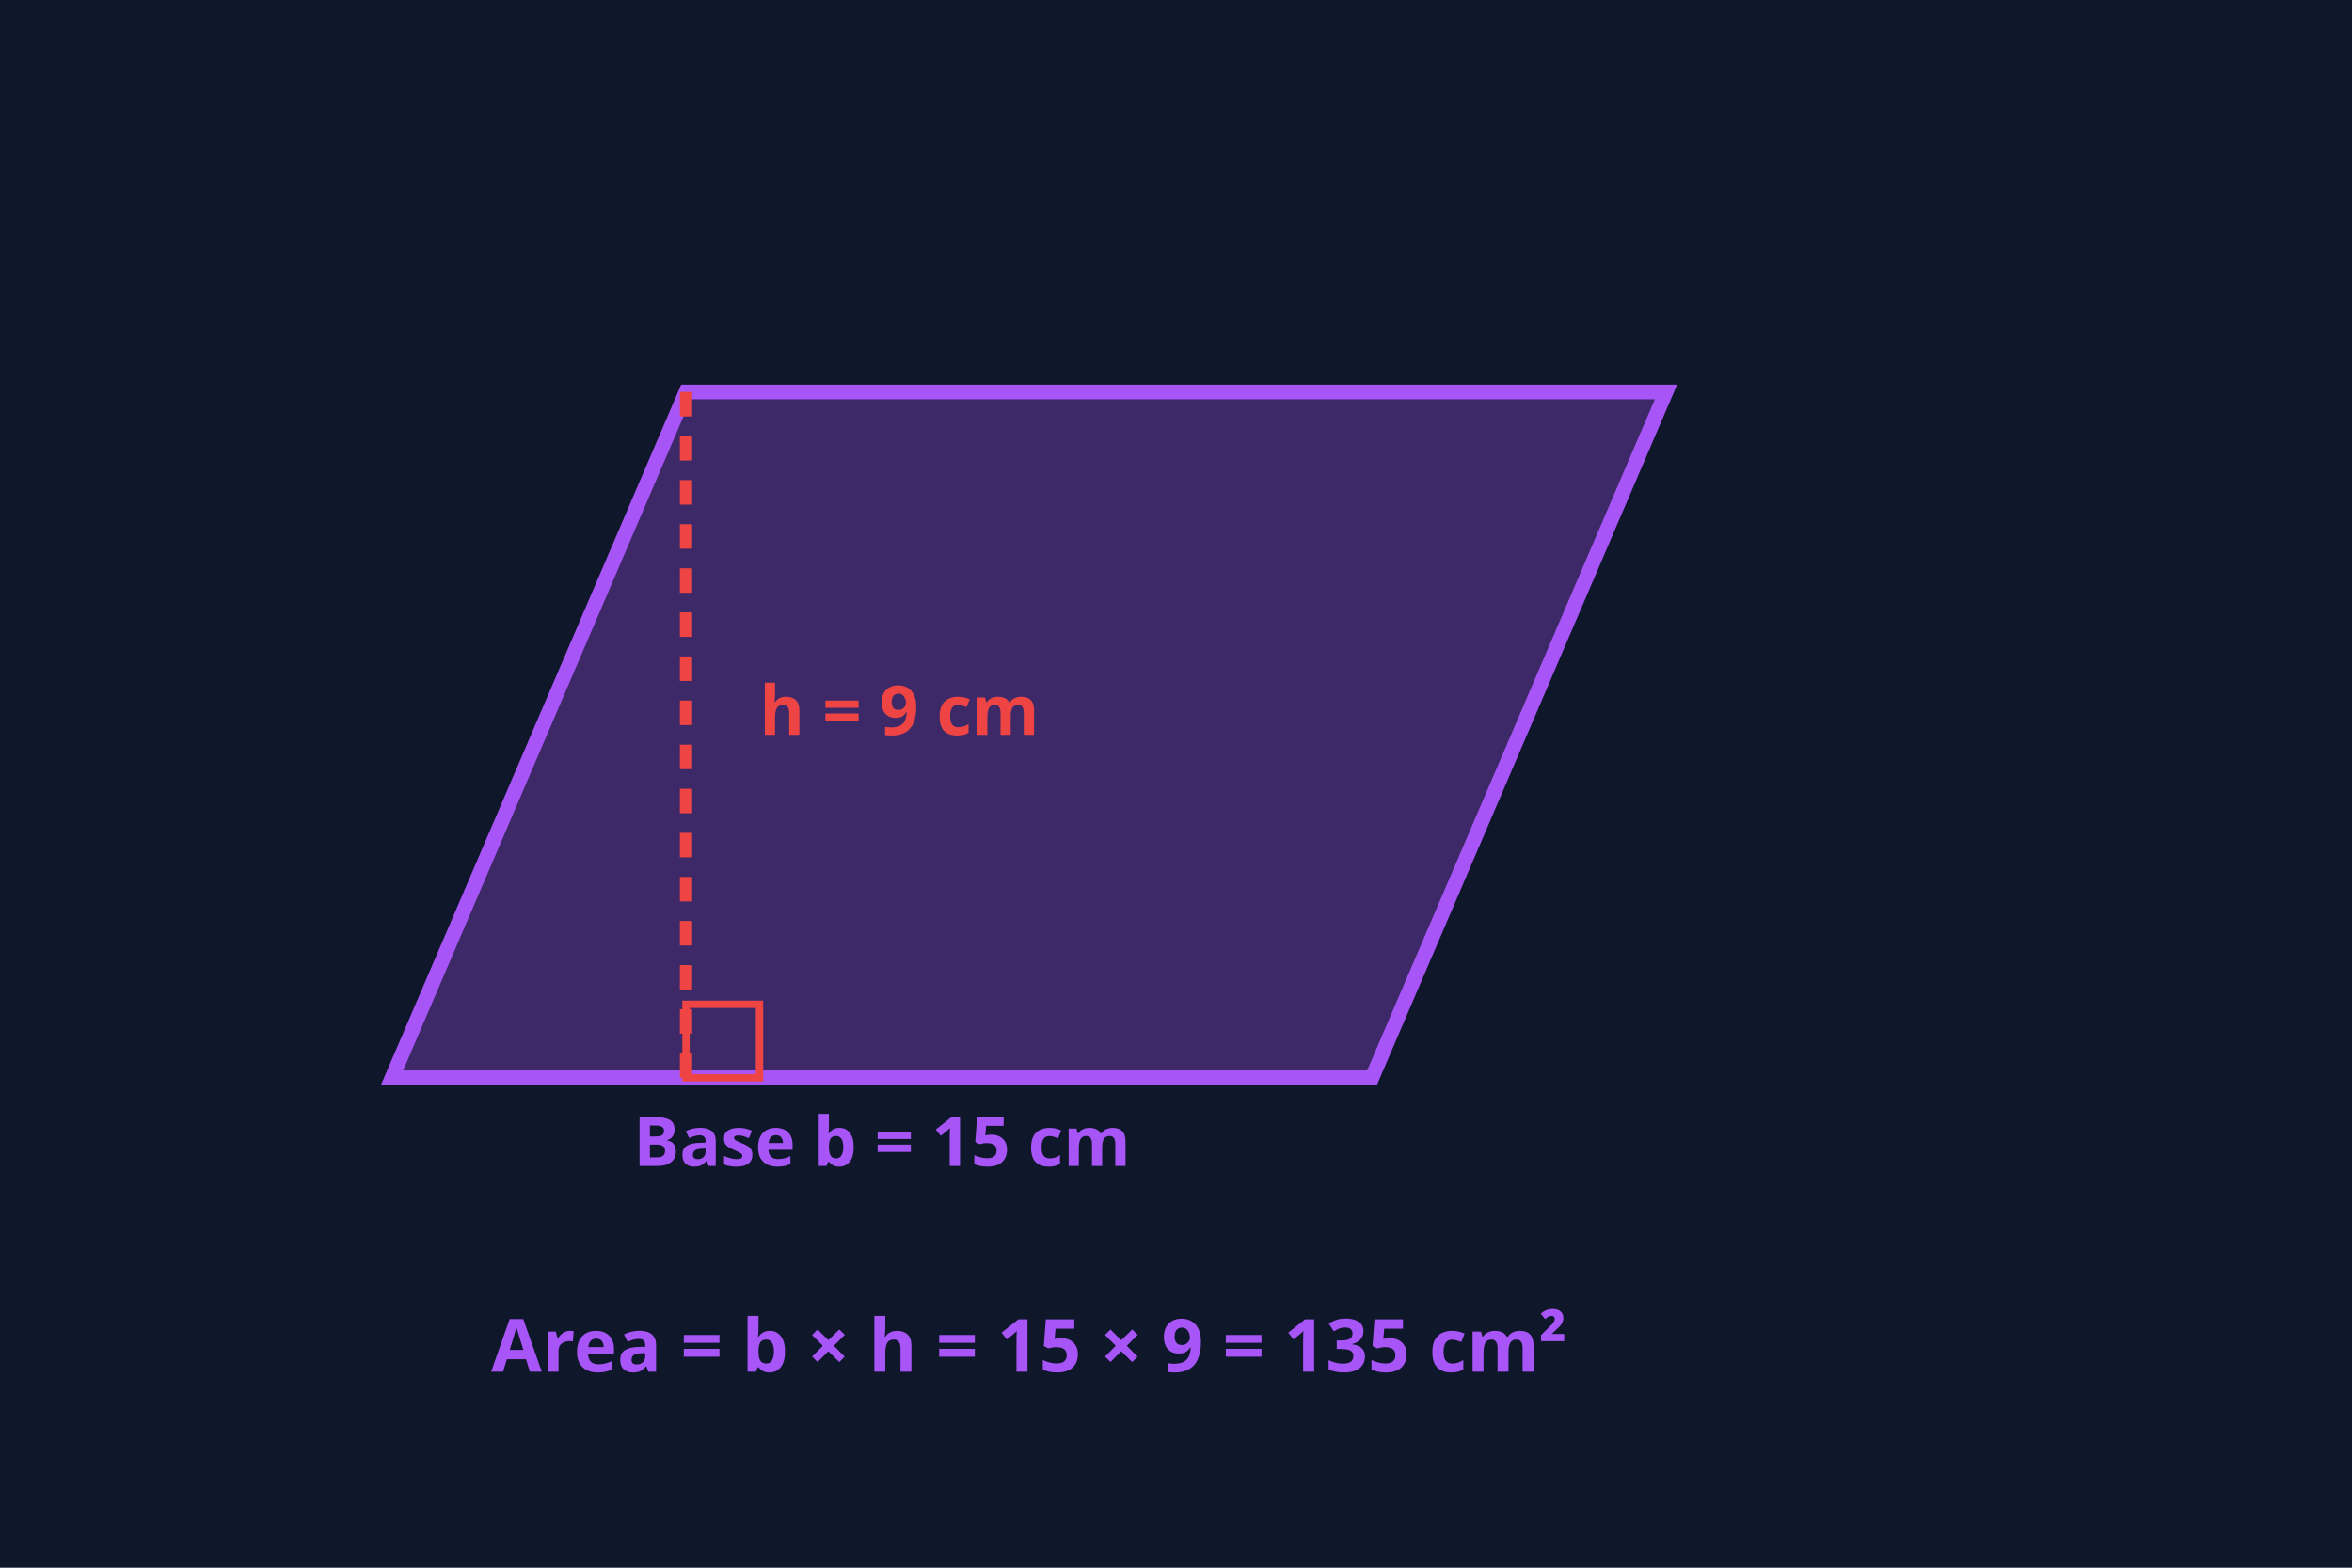
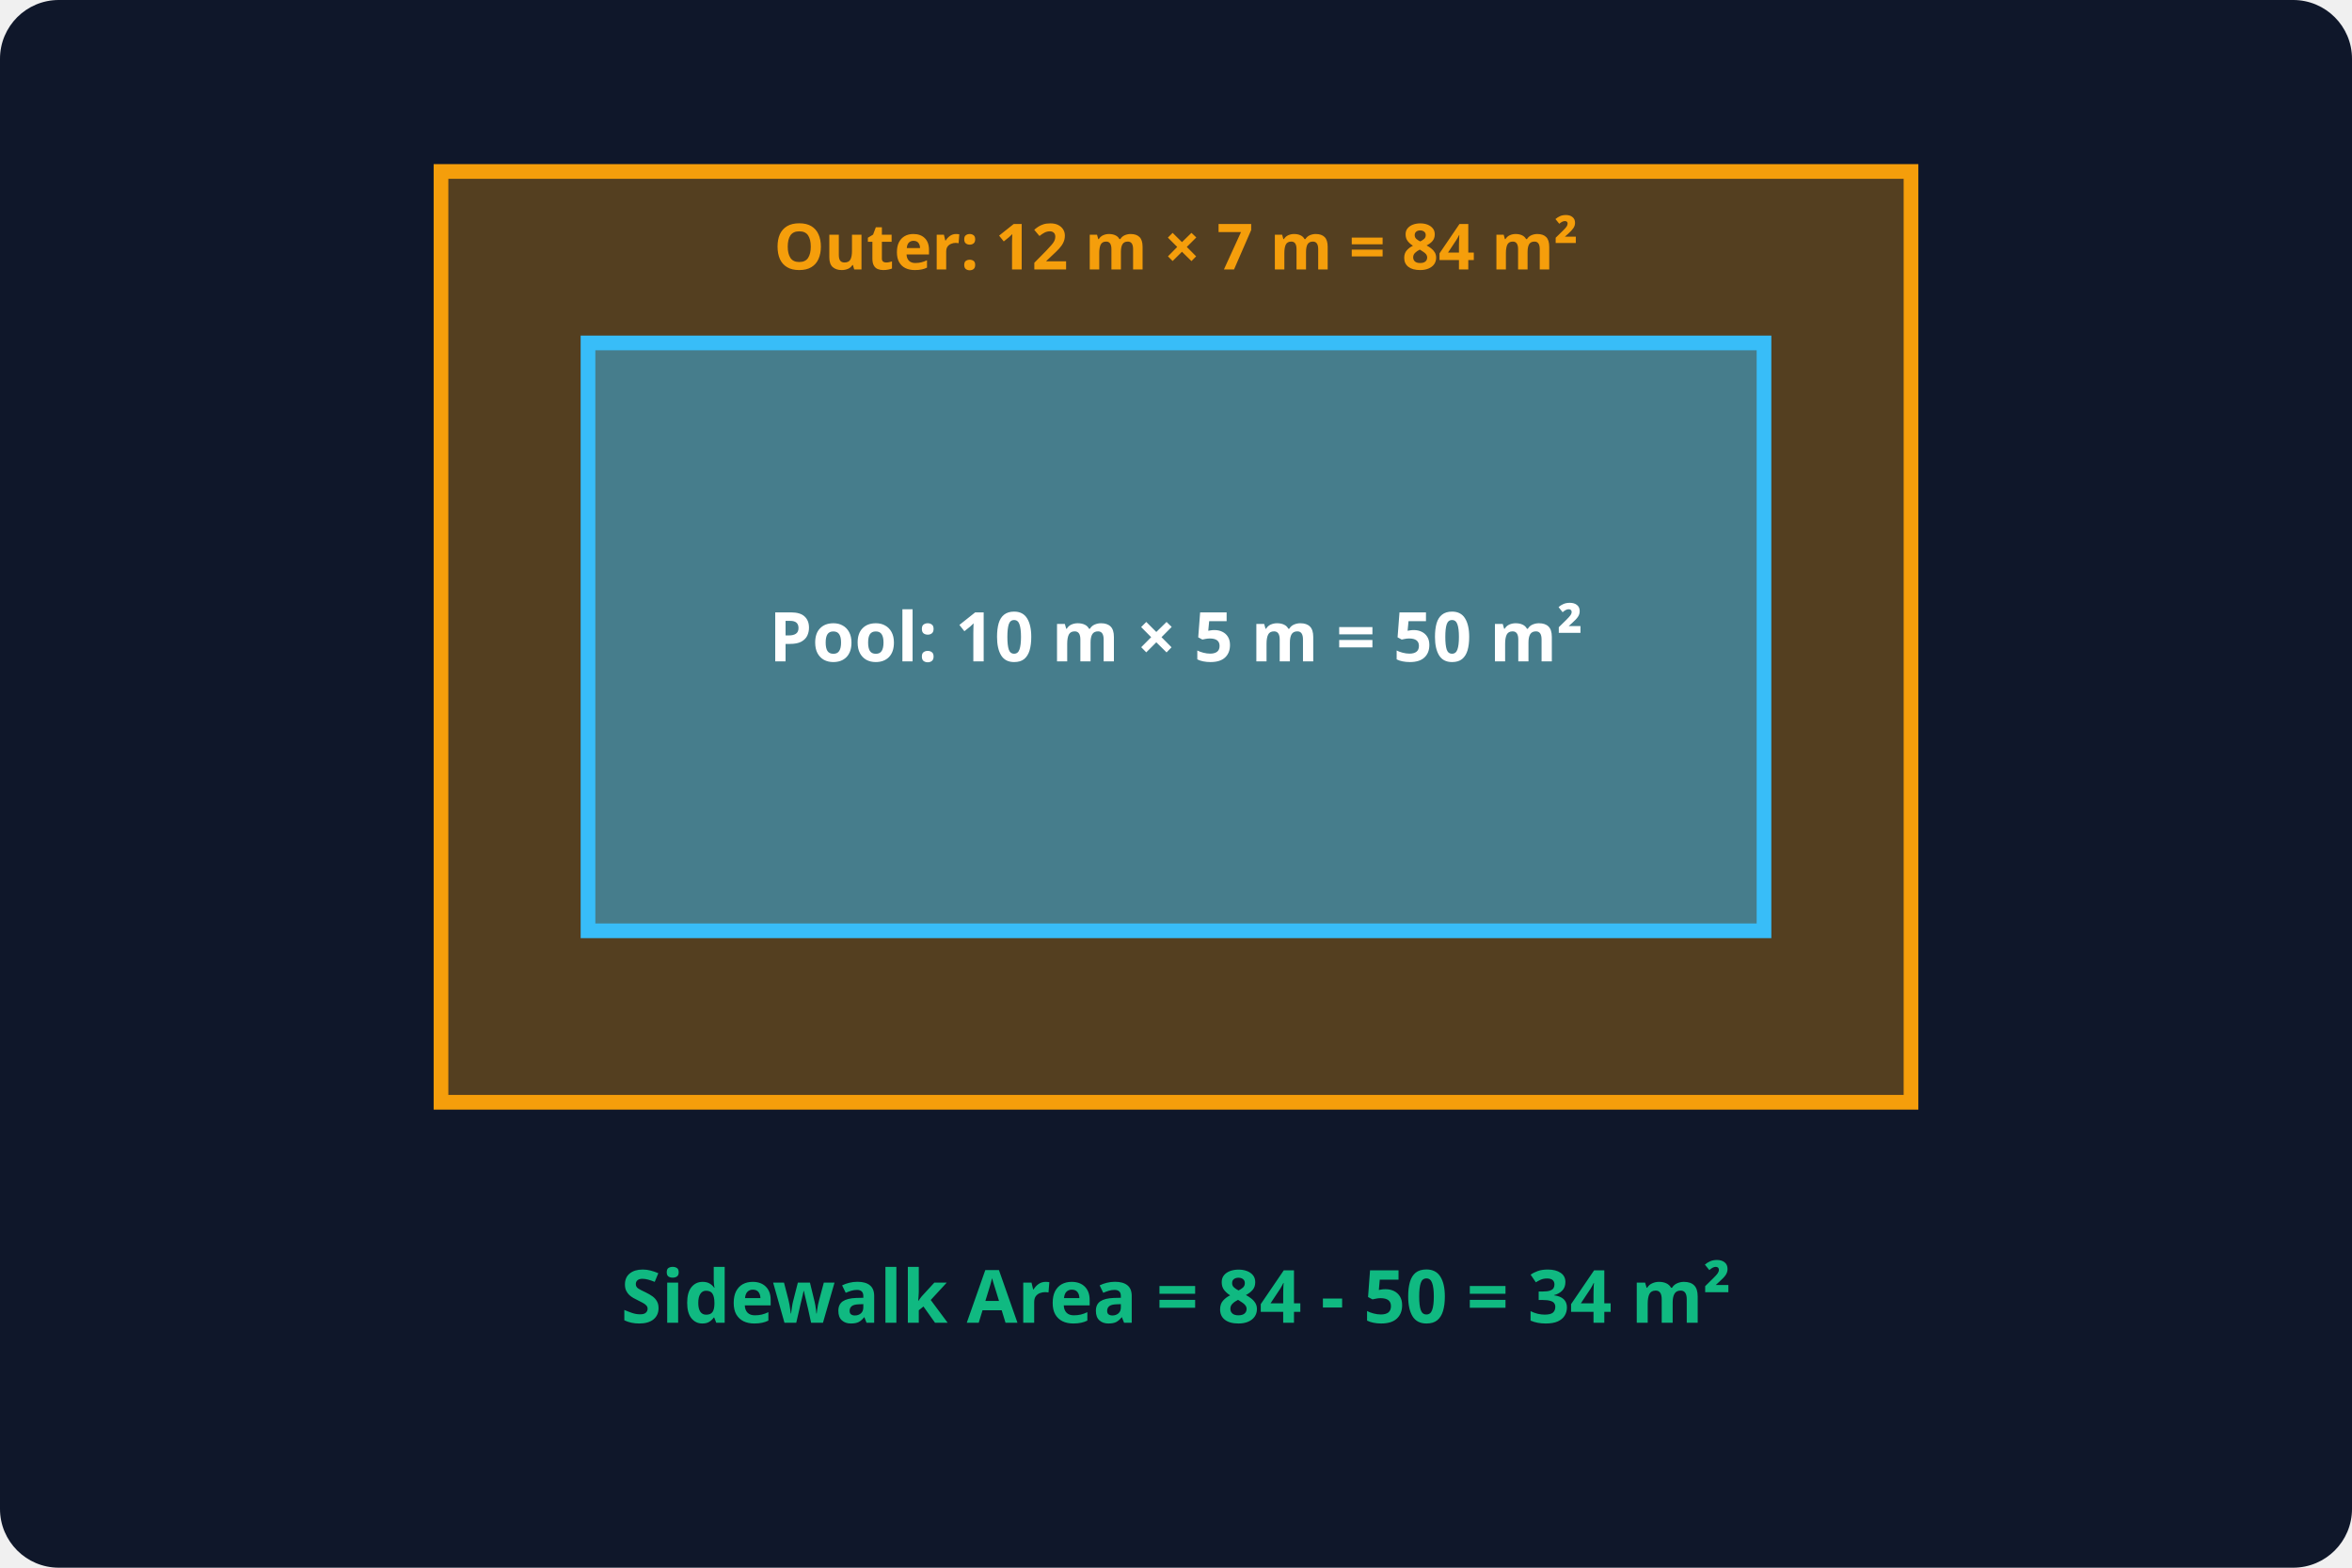
<svg xmlns="http://www.w3.org/2000/svg" width="480" height="320" viewBox="0 0 480 320">
  <defs>
    <marker id="arrow" viewBox="0 0 10 10" refX="5" refY="5" markerWidth="6" markerHeight="6" orient="auto-start-reverse">
      <path d="M 0 0 L 10 5 L 0 10 z" fill="#f59e0b" />
    </marker>
  </defs>
-   <rect width="100%" height="100%" fill="#0f172a" />
-   <g transform="translate(80, 40)">
-     <polygon points="60,40 260,40 200,180 0,180" fill="rgba(168, 85, 247, 0.3)" stroke="#a855f7" stroke-width="3" />
-     <line x1="60" y1="40" x2="60" y2="180" stroke="#ef4444" stroke-width="2.5" stroke-dasharray="5,4" />
-     <rect x="60" y="165" width="15" height="15" fill="none" stroke="#ef4444" stroke-width="1.5" />
-     <text x="100" y="198" text-anchor="middle" font-family="sans-serif" font-size="14" fill="#a855f7" font-weight="bold">Base b = 15 cm</text>
-     <text x="75" y="110" font-family="sans-serif" font-size="14" fill="#ef4444" font-weight="bold">h = 9 cm</text>
-     <text x="130" y="240" text-anchor="middle" font-family="sans-serif" font-size="15" fill="#a855f7" font-weight="bold">Area = b × h = 15 × 9 = 135 cm²</text>
+   <rect width="100%" height="100%" fill="#0f172a" rx="12" />
+   <g transform="translate(80, 25)">
+     <rect x="10" y="10" width="300" height="190" fill="rgba(245, 158, 11, 0.3)" stroke="#f59e0b" stroke-width="3" />
+     <text x="160" y="30" text-anchor="middle" font-family="sans-serif" font-size="13" fill="#f59e0b" font-weight="bold">Outer: 12 m × 7 m = 84 m²</text>
+     <rect x="40" y="45" width="240" height="120" fill="rgba(56, 189, 248, 0.5)" stroke="#38bdf8" stroke-width="3" />
+     <text x="160" y="110" text-anchor="middle" font-family="sans-serif" font-size="14" fill="#ffffff" font-weight="bold">Pool: 10 m × 5 m = 50 m²</text>
+     <text x="160" y="245" text-anchor="middle" font-family="sans-serif" font-size="15" fill="#10b981" font-weight="bold">Sidewalk Area = 84 - 50 = 34 m²</text>
  </g>
</svg>
